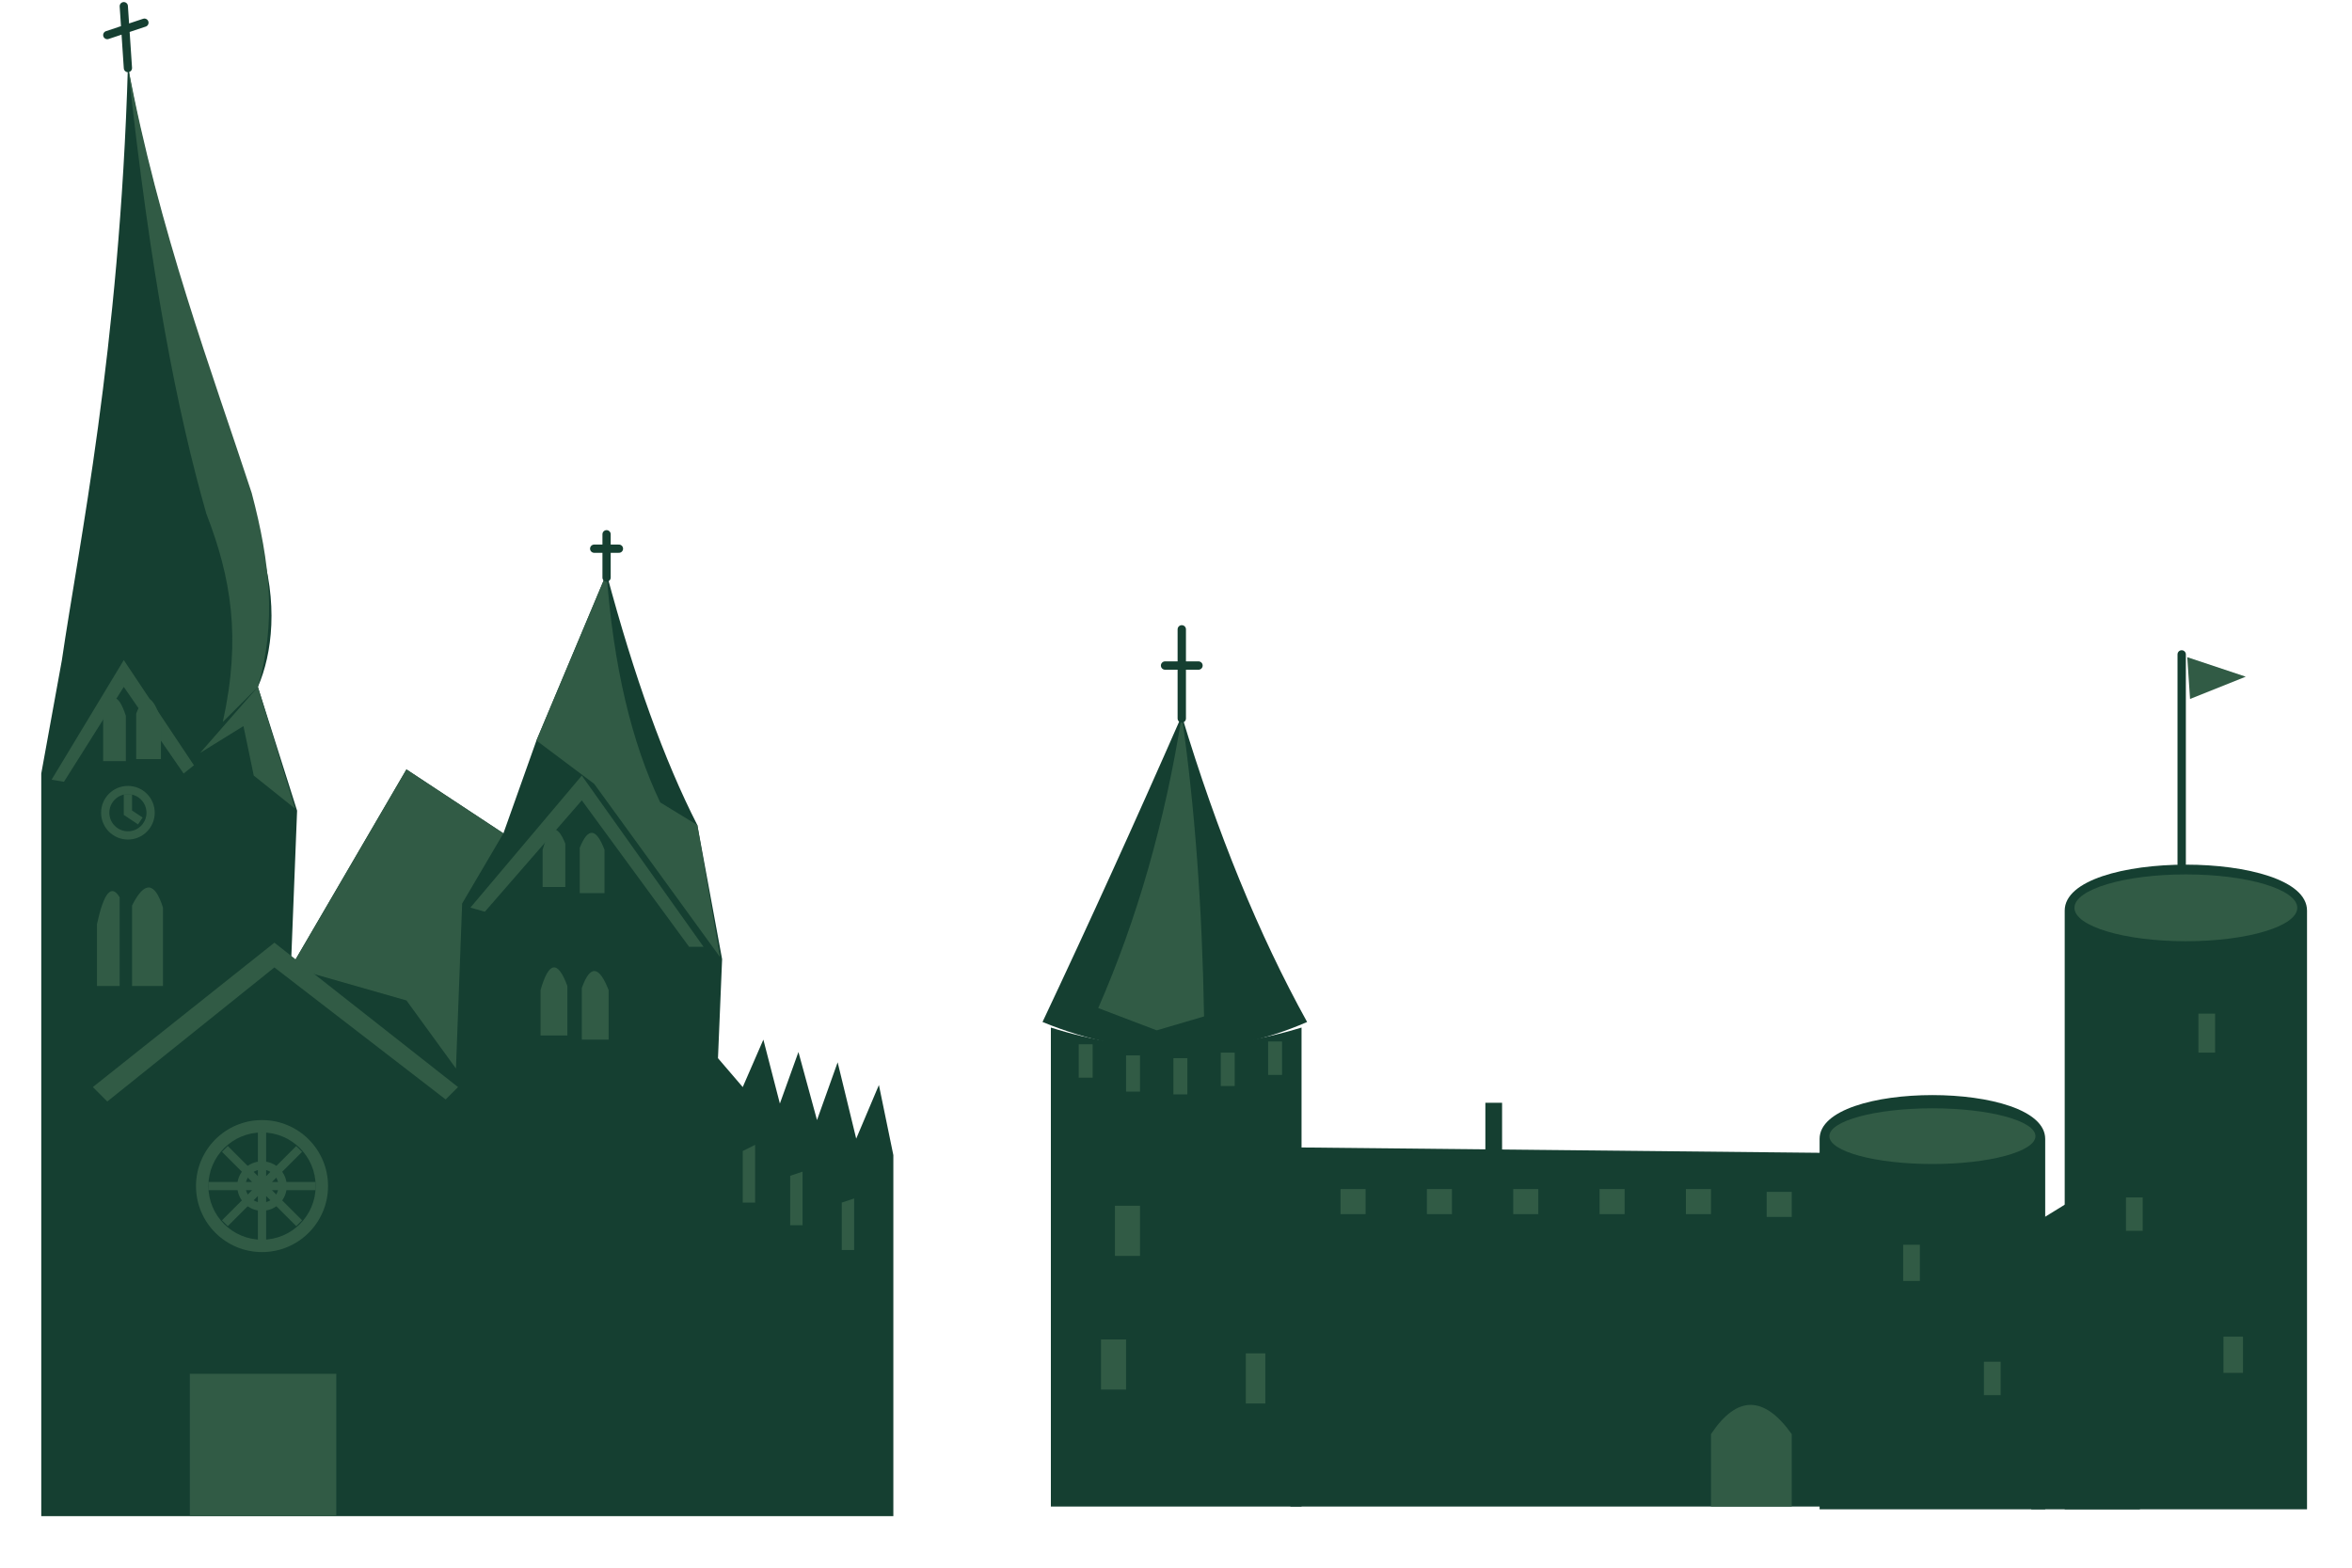
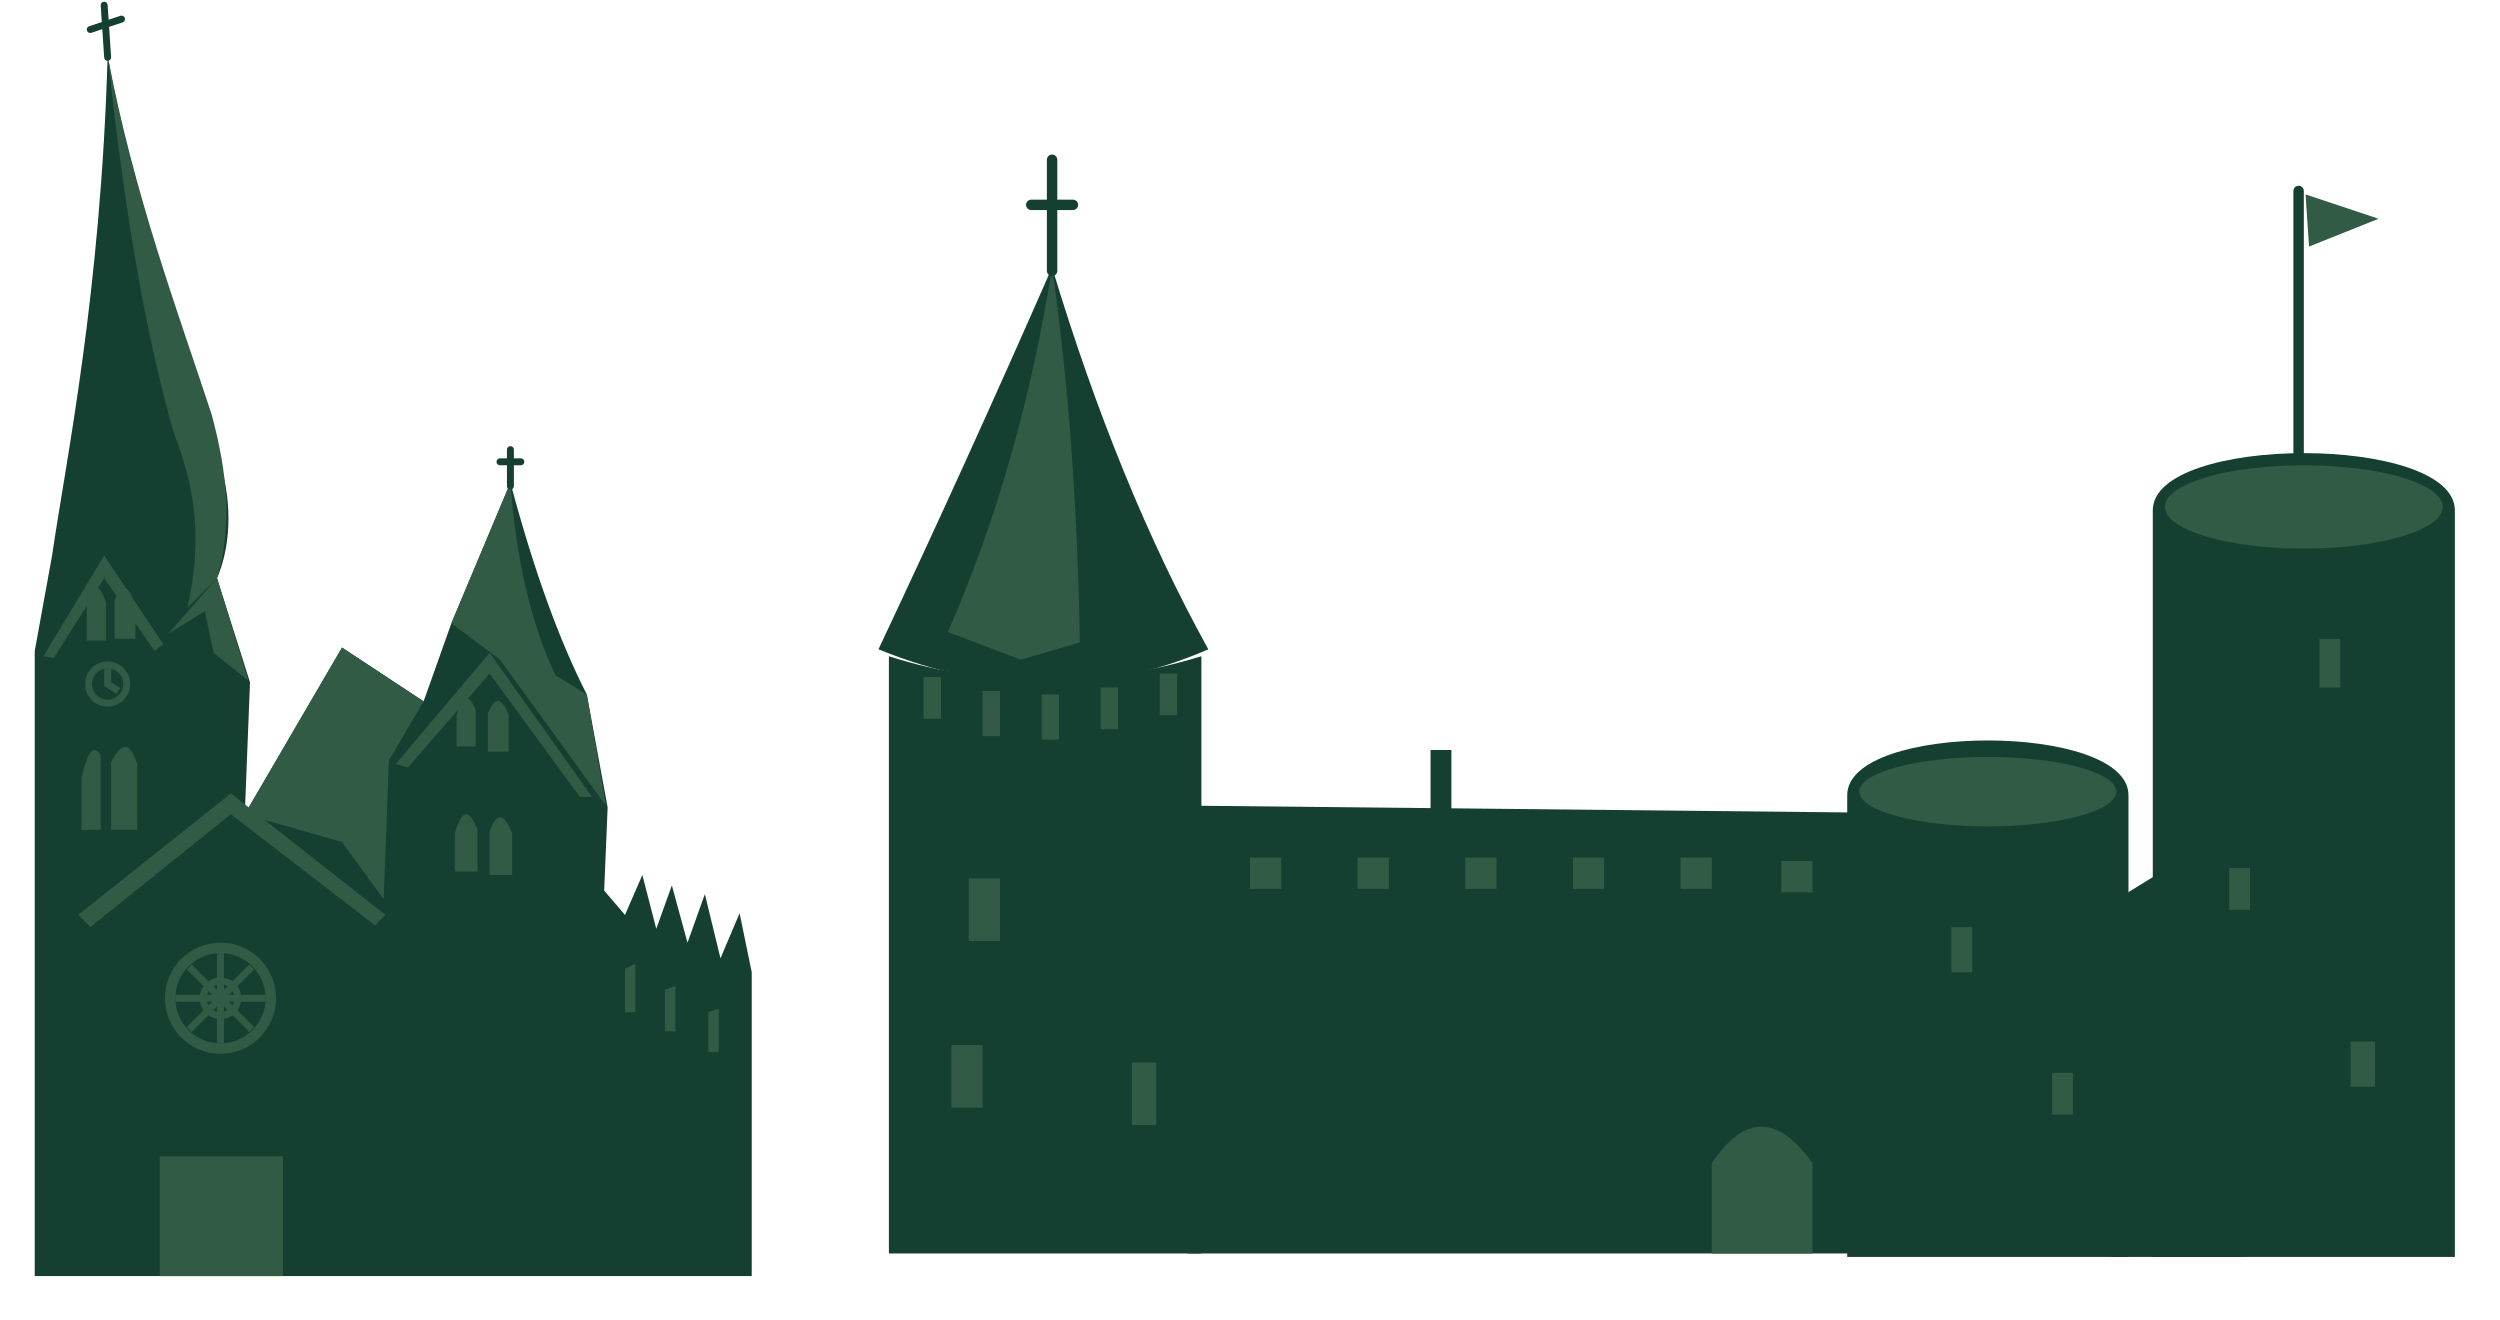
- <svg xmlns="http://www.w3.org/2000/svg" viewBox="0 0 1140 760">
+ <svg xmlns="http://www.w3.org/2000/svg" viewBox="0 0 1440 760">
  <g transform="translate(-110 0)">
    <g fill="#153f31">
      <path d="M130 735V375L140 320C148 265 168 170 172 32C184 104 218 197 236 264C245 292 242 317 235 333L254 393L251 469L307 373L354 404L370 359L404 278Q424 353 448 400L460 465L458 513L470 527L480 504L488 535L497 510L506 543L516 515L525 552L536 526L543 560V735Z" />
    </g>
    <g fill="#315b45">
      <path d="M172 32C187 112 213 181 232 239C241 273 244 302 235 333L218 350C227 309 222 280 210 249C196 200 183 134 172 32Z" />
      <path d="M207 365L235 333L253 392L233 376L228 352Z" />
      <path d="M370 359L404 278Q409 345 430 389L448 400L459 464L398 380Z" />
      <path d="M155 527L243 457L332 527L326 533L243 469L162 534Z" />
      <path d="M251 469L307 373L354 404L334 438L331 518L307 485Z" />
      <path d="M135 378L170 320L204 371L199 375L170 333L141 379ZM338 440L392 376L451 459L444 459L392 388L345 442Z" />
      <path d="M157 478V448Q162 425 168 435V478ZM174 478V439Q183 421 189 440V478ZM160 369V349Q165 329 171 347V369ZM176 368V346Q182 330 188 349V368Z" />
      <path d="M373 430V412Q378 394 384 409V430ZM391 433V411Q397 396 403 412V433ZM372 502V480Q378 459 385 478V502ZM392 504V479Q398 462 405 480V504Z" />
      <path d="M202 735V666H273V735ZM470 583V558L476 555V583ZM493 594V570L499 568V594ZM518 606V583L524 581V606Z" />
      <circle cx="172" cy="394" r="13" />
      <circle cx="237" cy="575" r="32" />
    </g>
    <g fill="#153f31">
      <circle cx="172" cy="394" r="9" />
      <circle cx="237" cy="575" r="26" />
    </g>
    <g fill="none" stroke="#315b45" stroke-width="4">
      <path d="M172 385V394L178 398M211 575H263M237 549V601M219 557L255 593M219 593L255 557" />
      <circle cx="237" cy="575" r="10" />
    </g>
    <g fill="none" stroke="#153f31" stroke-width="4" stroke-linecap="round">
      <path d="M170 3L172 33M162 17L180 11M404 259V280M398 266H410" />
    </g>
  </g>
-   <g transform="translate(400 270) scale(1.35)">
+   <g transform="translate(350 40) scale(2)">
    <g fill="#153f31">
      <path d="M81 169Q125 183 171 169V341H81Z" />
      <path d="M78 167Q103 114 128 57Q147 120 173 167Q127 187 78 167Z" />
      <path d="M167 215H365V341H167ZM165 212L359 214L367 223H165Z" />
      <path d="M357 209C357 188 438 188 438 209V342H357Z" />
      <path d="M445 127C445 105 532 105 532 127V342H445Z" />
      <path d="M433 240L446 232L472 270V342H433ZM237 196H243V216H237Z" />
    </g>
    <g fill="#315b45">
      <path d="M128 57Q119 114 98 162L119 170L136 165Q135 106 128 57Z" />
      <ellipse cx="397.5" cy="208" rx="37" ry="10" />
      <ellipse cx="488.5" cy="126" rx="40" ry="12" />
      <path d="M104 233H113V251H104ZM99 281H108V299H99ZM113 140H120V151H113ZM151 286H158V304H151ZM387 247H393V260H387ZM416 289H422V301H416ZM493 164H499V178H493ZM467 230H473V242H467ZM502 280H509V293H502Z" />
      <path d="M185 227H194V236H185ZM216 227H225V236H216ZM247 227H256V236H247ZM278 227H287V236H278ZM309 227H318V236H309ZM338 228H347V237H338Z" />
      <path d="M318 341V315Q332 294 347 315V341Z" />
      <path d="M91 175H96V187H91ZM108 179H113V192H108ZM125 180H130V193H125ZM142 178H147V190H142ZM159 174H164V186H159Z" />
    </g>
    <g fill="none" stroke="#153f31" stroke-width="3" stroke-linecap="round">
      <path d="M128 26V58M122 39H134M487 35V111" />
    </g>
    <path fill="#315b45" d="M489 36L510 43L490 51Z" />
  </g>
</svg>
